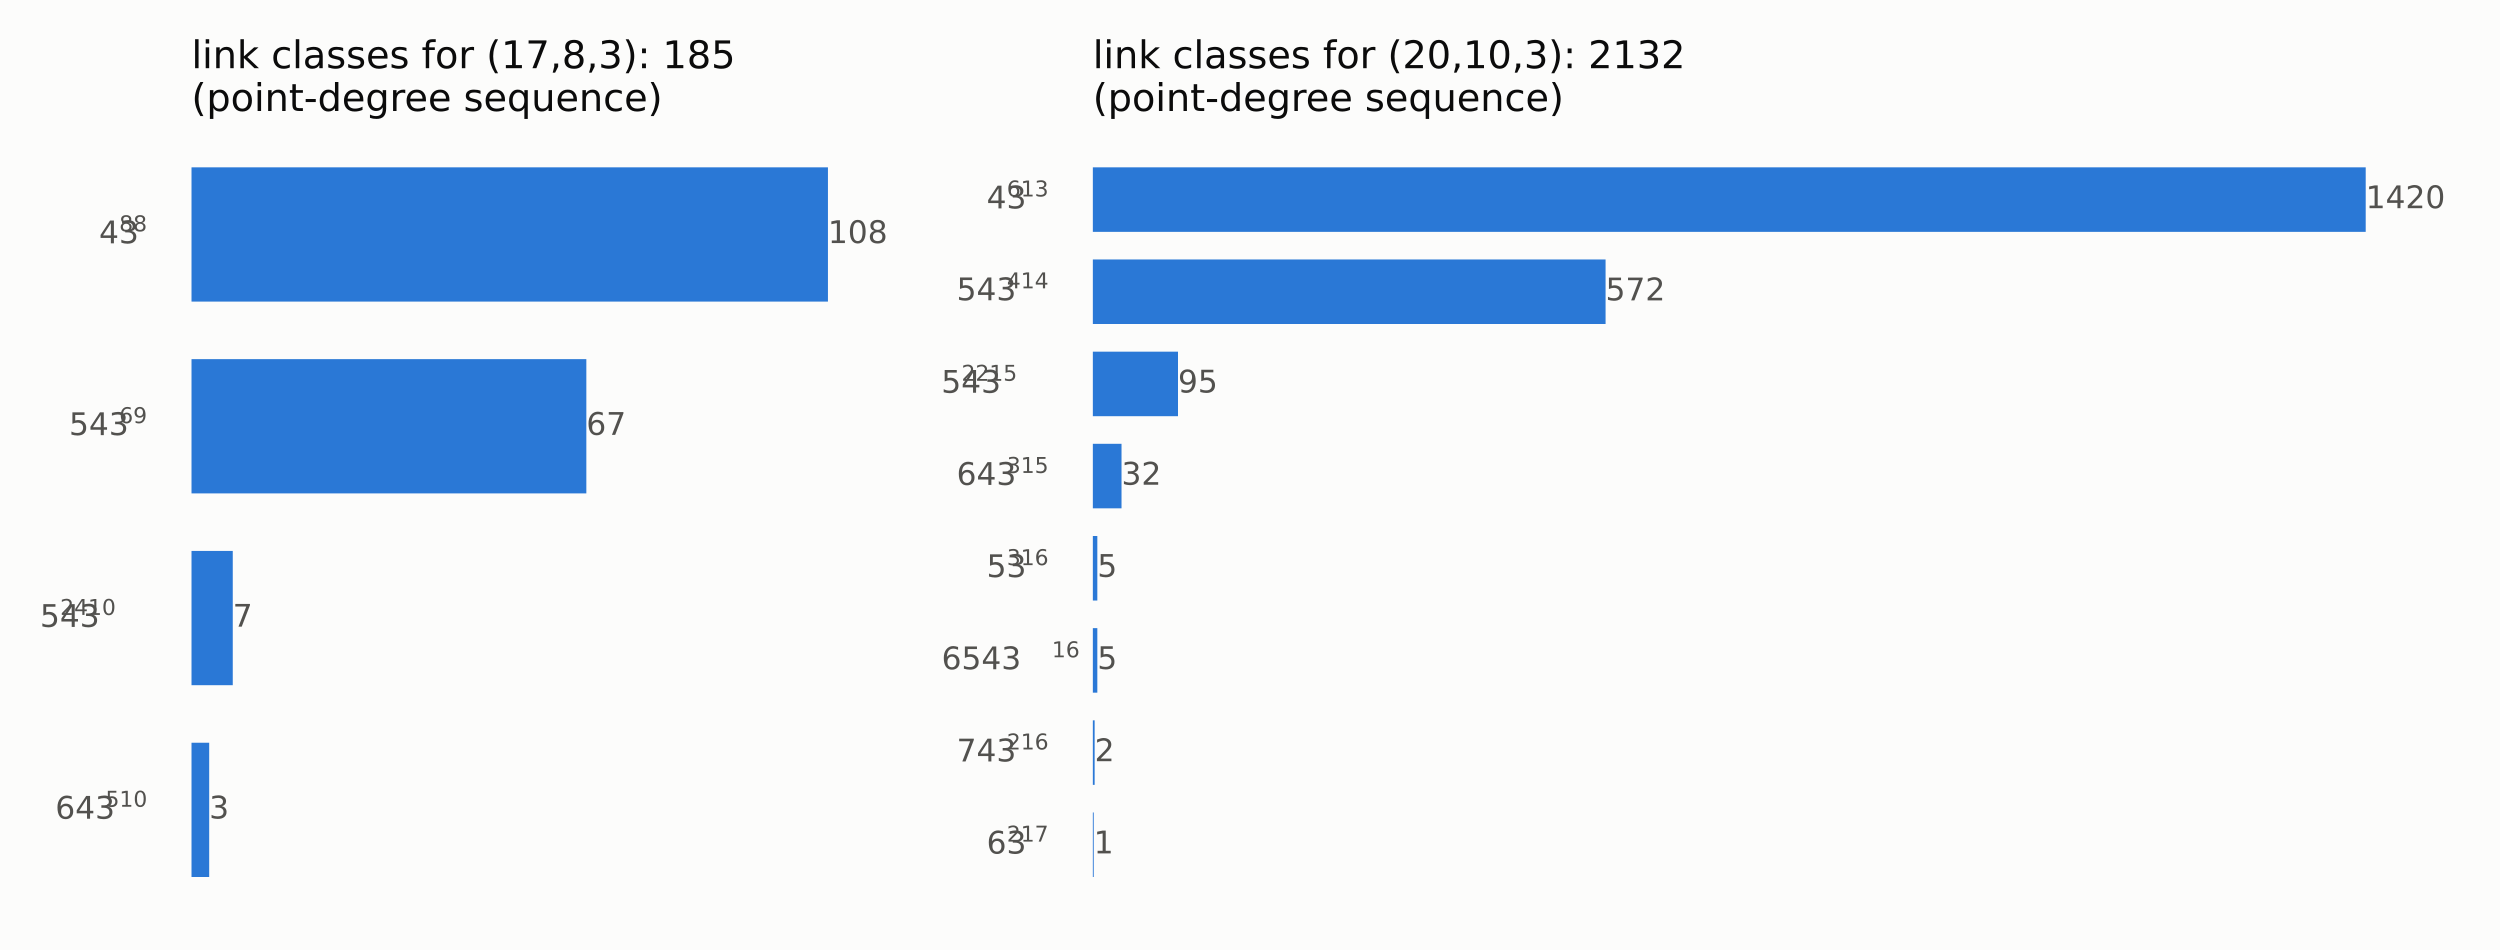
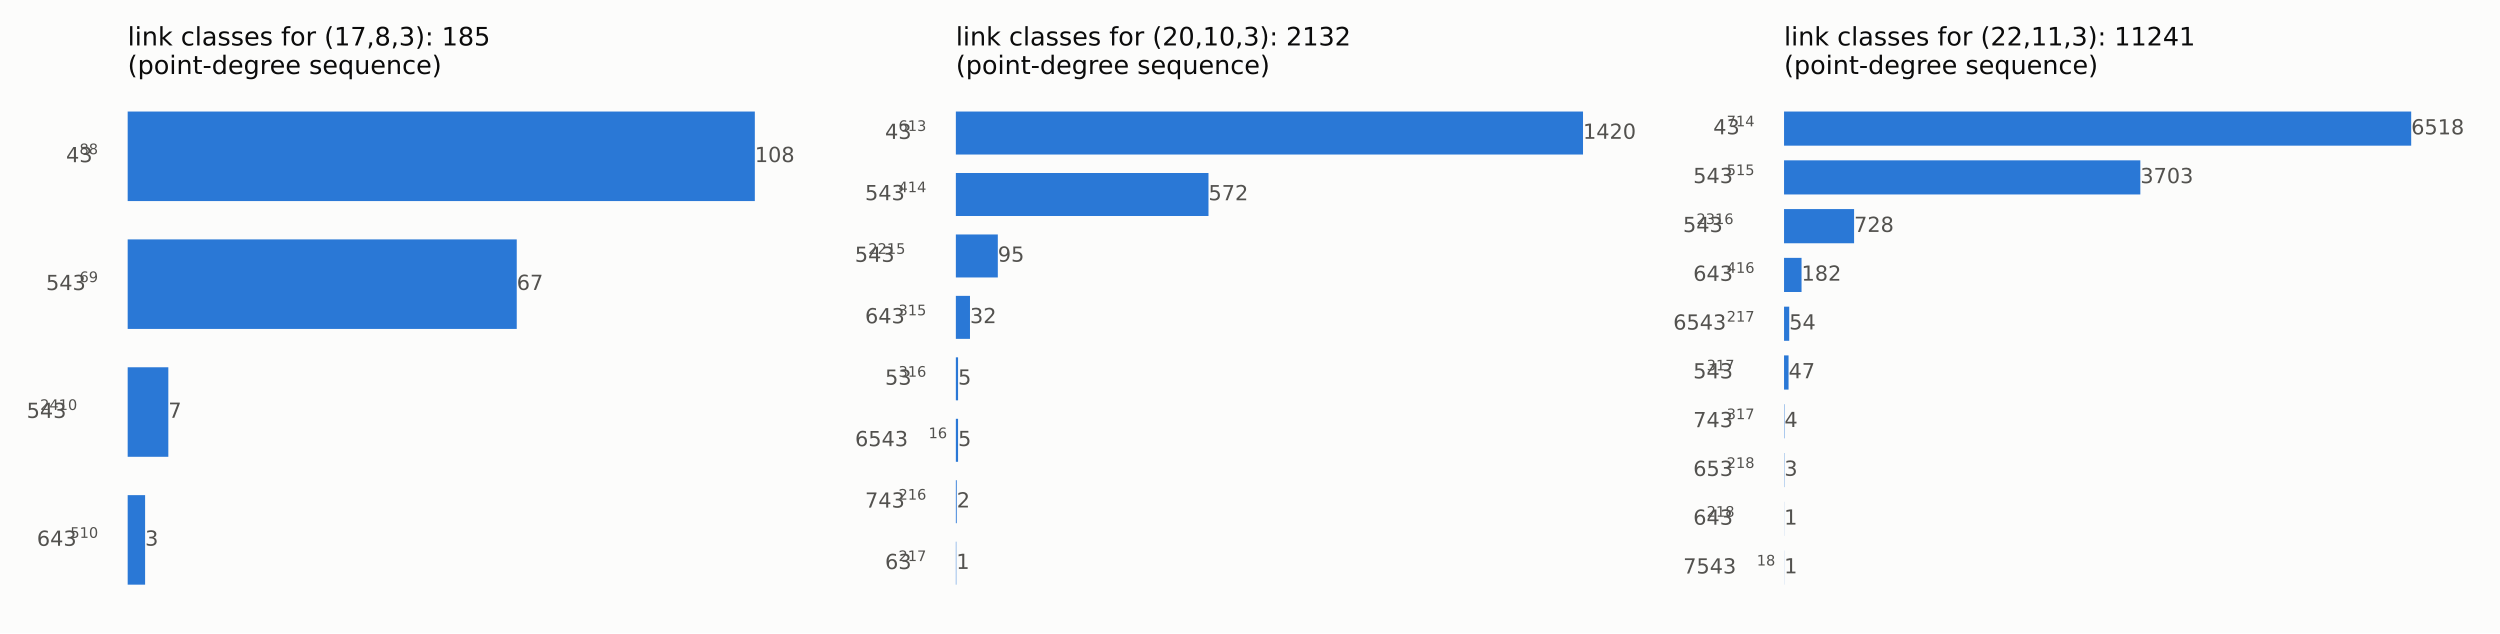
- <svg xmlns="http://www.w3.org/2000/svg" width="720pt" height="273.6pt" viewBox="0 0 720 273.6" version="1.1">
+ <svg xmlns="http://www.w3.org/2000/svg" width="1080pt" height="273.6pt" viewBox="0 0 1080 273.6" version="1.1">
  <defs>
    <style type="text/css">*{stroke-linejoin: round; stroke-linecap: butt}</style>
  </defs>
  <g id="figure_1">
    <g id="patch_1">
-       <path d="M 0 273.6  L 720 273.6  L 720 0  L 0 0  z " style="fill: #fcfcfb" />
+       <path d="M 0 273.6  L 1080 273.6  L 1080 0  L 0 0  z " style="fill: #fcfcfb" />
    </g>
    <g id="axes_1">
      <g id="patch_2">
-         <path d="M 55.156 262.8  L 247.614 262.8  L 247.614 37.968  L 55.156 37.968  z " style="fill: #fcfcfb" />
+         <path d="M 55.156 262.8  L 339.636 262.8  L 339.636 37.968  L 55.156 37.968  z " style="fill: #fcfcfb" />
      </g>
      <g id="patch_3">
-         <path d="M 55.156 48.188  L 238.449 48.188  L 238.449 86.857  L 55.156 86.857  z " clip-path="url(#p314d32ff10)" style="fill: #2a78d6" />
+         <path d="M 55.156 48.188  L 326.089 48.188  L 326.089 86.857  L 55.156 86.857  z " clip-path="url(#p223e3709e6)" style="fill: #2a78d6" />
      </g>
      <g id="patch_4">
-         <path d="M 55.156 103.429  L 168.866 103.429  L 168.866 142.098  L 55.156 142.098  z " clip-path="url(#p314d32ff10)" style="fill: #2a78d6" />
+         <path d="M 55.156 103.429  L 223.235 103.429  L 223.235 142.098  L 55.156 142.098  z " clip-path="url(#p223e3709e6)" style="fill: #2a78d6" />
      </g>
      <g id="patch_5">
-         <path d="M 55.156 158.67  L 67.036 158.67  L 67.036 197.339  L 55.156 197.339  z " clip-path="url(#p314d32ff10)" style="fill: #2a78d6" />
+         <path d="M 55.156 158.67  L 72.717 158.67  L 72.717 197.339  L 55.156 197.339  z " clip-path="url(#p223e3709e6)" style="fill: #2a78d6" />
      </g>
      <g id="patch_6">
-         <path d="M 55.156 213.911  L 60.248 213.911  L 60.248 252.58  L 55.156 252.58  z " clip-path="url(#p314d32ff10)" style="fill: #2a78d6" />
+         <path d="M 55.156 213.911  L 62.682 213.911  L 62.682 252.58  L 55.156 252.58  z " clip-path="url(#p223e3709e6)" style="fill: #2a78d6" />
      </g>
      <g id="matplotlib.axis_1" />
      <g id="matplotlib.axis_2">
        <g id="ytick_1">
          <g id="line2d_1" />
          <g id="text_1">
            <g style="fill: #52514e" transform="translate(28.52625 70.94138)">
              <text>
                <tspan style="font: 9px 'DejaVu Sans'" x="0 12.989" y="-0.873">43</tspan>
                <tspan style="font: 6.3px 'DejaVu Sans'" x="5.812 18.801" y="-4.319">88</tspan>
              </text>
            </g>
          </g>
        </g>
        <g id="ytick_2">
          <g id="line2d_2" />
          <g id="text_2">
            <g style="fill: #52514e" transform="translate(19.88625 126.1827)">
              <text>
                <tspan style="font: 9px 'DejaVu Sans'" x="0 8.648 21.637" y="-0.873">543</tspan>
                <tspan style="font: 6.3px 'DejaVu Sans'" x="14.461 27.45" y="-4.319">69</tspan>
              </text>
            </g>
          </g>
        </g>
        <g id="ytick_3">
          <g id="line2d_3" />
          <g id="text_3">
            <g style="fill: #52514e" transform="translate(11.51625 181.4239)">
              <text>
                <tspan style="font: 9px 'DejaVu Sans'" x="0 12.989 25.978" y="-0.873">543</tspan>
                <tspan style="font: 6.3px 'DejaVu Sans'" x="5.812 18.801 31.79 35.798" y="-4.319">2410</tspan>
              </text>
            </g>
          </g>
        </g>
        <g id="ytick_4">
          <g id="line2d_4" />
          <g id="text_4">
            <g style="fill: #52514e" transform="translate(15.92625 236.6652)">
              <text>
                <tspan style="font: 9px 'DejaVu Sans'" x="0 8.648 21.637" y="-0.873">643</tspan>
                <tspan style="font: 6.3px 'DejaVu Sans'" x="14.461 27.45 31.458" y="-4.319">510</tspan>
              </text>
            </g>
          </g>
        </g>
      </g>
      <g id="text_5">
-         <text style="fill: #52514e; font: 9px 'DejaVu Sans'; text-anchor: start" x="238.449" y="70.006" transform="rotate(-0 238.4489 70.00552)"> 108</text>
+         <text style="fill: #52514e; font: 9px 'DejaVu Sans'; text-anchor: start" x="326.089" y="70.006" transform="rotate(-0 326.0894 70.00552)"> 108</text>
      </g>
      <g id="text_6">
-         <text style="fill: #52514e; font: 9px 'DejaVu Sans'; text-anchor: start" x="168.866" y="125.247" transform="rotate(-0 168.8656 125.2468)"> 67</text>
+         <text style="fill: #52514e; font: 9px 'DejaVu Sans'; text-anchor: start" x="223.235" y="125.247" transform="rotate(-0 223.2351 125.2468)"> 67</text>
      </g>
      <g id="text_7">
-         <text style="fill: #52514e; font: 9px 'DejaVu Sans'; text-anchor: start" x="67.036" y="180.488" transform="rotate(-0 67.03633 180.4881)"> 7</text>
+         <text style="fill: #52514e; font: 9px 'DejaVu Sans'; text-anchor: start" x="72.717" y="180.488" transform="rotate(-0 72.71673 180.4881)"> 7</text>
      </g>
      <g id="text_8">
-         <text style="fill: #52514e; font: 9px 'DejaVu Sans'; text-anchor: start" x="60.248" y="235.729" transform="rotate(-0 60.24771 235.7294)"> 3</text>
+         <text style="fill: #52514e; font: 9px 'DejaVu Sans'; text-anchor: start" x="62.682" y="235.729" transform="rotate(-0 62.68217 235.7294)"> 3</text>
      </g>
      <g id="text_9">
        <text style="fill: #0b0b0b; font: 11px 'DejaVu Sans'" transform="translate(55.15625 19.65041)">link classes for (17,8,3): 185</text>
        <text style="fill: #0b0b0b; font: 11px 'DejaVu Sans'" transform="translate(55.15625 31.968)">(point-degree sequence)</text>
      </g>
    </g>
    <g id="axes_2">
      <g id="patch_7">
-         <path d="M 314.739 262.8  L 699.654 262.8  L 699.654 37.968  L 314.739 37.968  z " style="fill: #fcfcfb" />
+         <path d="M 412.93 262.8  L 697.409 262.8  L 697.409 37.968  L 412.93 37.968  z " style="fill: #fcfcfb" />
      </g>
      <g id="patch_8">
-         <path d="M 314.739 48.188  L 681.325 48.188  L 681.325 66.769  L 314.739 66.769  z " clip-path="url(#pff140de016)" style="fill: #2a78d6" />
+         <path d="M 412.93 48.188  L 683.863 48.188  L 683.863 66.769  L 412.93 66.769  z " clip-path="url(#pb1ab88e743)" style="fill: #2a78d6" />
      </g>
      <g id="patch_9">
-         <path d="M 314.739 74.732  L 462.406 74.732  L 462.406 93.313  L 314.739 93.313  z " clip-path="url(#pff140de016)" style="fill: #2a78d6" />
+         <path d="M 412.93 74.732  L 522.066 74.732  L 522.066 93.313  L 412.93 93.313  z " clip-path="url(#pb1ab88e743)" style="fill: #2a78d6" />
      </g>
      <g id="patch_10">
-         <path d="M 314.739 101.277  L 339.264 101.277  L 339.264 119.858  L 314.739 119.858  z " clip-path="url(#pff140de016)" style="fill: #2a78d6" />
+         <path d="M 412.93 101.277  L 431.055 101.277  L 431.055 119.858  L 412.93 119.858  z " clip-path="url(#pb1ab88e743)" style="fill: #2a78d6" />
      </g>
      <g id="patch_11">
-         <path d="M 314.739 127.821  L 323 127.821  L 323 146.402  L 314.739 146.402  z " clip-path="url(#pff140de016)" style="fill: #2a78d6" />
+         <path d="M 412.93 127.821  L 419.035 127.821  L 419.035 146.402  L 412.93 146.402  z " clip-path="url(#pb1ab88e743)" style="fill: #2a78d6" />
      </g>
      <g id="patch_12">
-         <path d="M 314.739 154.366  L 316.03 154.366  L 316.03 172.947  L 314.739 172.947  z " clip-path="url(#pff140de016)" style="fill: #2a78d6" />
+         <path d="M 412.93 154.366  L 413.884 154.366  L 413.884 172.947  L 412.93 172.947  z " clip-path="url(#pb1ab88e743)" style="fill: #2a78d6" />
      </g>
      <g id="patch_13">
-         <path d="M 314.739 180.91  L 316.03 180.91  L 316.03 199.491  L 314.739 199.491  z " clip-path="url(#pff140de016)" style="fill: #2a78d6" />
+         <path d="M 412.93 180.91  L 413.884 180.91  L 413.884 199.491  L 412.93 199.491  z " clip-path="url(#pb1ab88e743)" style="fill: #2a78d6" />
      </g>
      <g id="patch_14">
-         <path d="M 314.739 207.455  L 315.256 207.455  L 315.256 226.036  L 314.739 226.036  z " clip-path="url(#pff140de016)" style="fill: #2a78d6" />
+         <path d="M 412.93 207.455  L 413.311 207.455  L 413.311 226.036  L 412.93 226.036  z " clip-path="url(#pb1ab88e743)" style="fill: #2a78d6" />
      </g>
      <g id="patch_15">
-         <path d="M 314.739 233.999  L 314.997 233.999  L 314.997 252.58  L 314.739 252.58  z " clip-path="url(#pff140de016)" style="fill: #2a78d6" />
+         <path d="M 412.93 233.999  L 413.12 233.999  L 413.12 252.58  L 412.93 252.58  z " clip-path="url(#pb1ab88e743)" style="fill: #2a78d6" />
      </g>
      <g id="matplotlib.axis_3" />
      <g id="matplotlib.axis_4">
        <g id="ytick_5">
          <g id="line2d_5" />
          <g id="text_10">
-             <g style="fill: #52514e" transform="translate(284.1493 60.89751)">
+             <g style="fill: #52514e" transform="translate(382.3396 60.89751)">
              <text>
                <tspan style="font: 9px 'DejaVu Sans'" x="0 12.989" y="-0.873">43</tspan>
                <tspan style="font: 6.3px 'DejaVu Sans'" x="5.812 18.801 22.809" y="-4.319">613</tspan>
              </text>
            </g>
          </g>
        </g>
        <g id="ytick_6">
          <g id="line2d_6" />
          <g id="text_11">
-             <g style="fill: #52514e" transform="translate(275.5093 87.44202)">
+             <g style="fill: #52514e" transform="translate(373.6996 87.44202)">
              <text>
                <tspan style="font: 9px 'DejaVu Sans'" x="0 8.648 21.637" y="-0.961">543</tspan>
                <tspan style="font: 6.3px 'DejaVu Sans'" x="14.461 27.45 31.458" y="-4.406">414</tspan>
              </text>
            </g>
          </g>
        </g>
        <g id="ytick_7">
          <g id="line2d_7" />
          <g id="text_12">
-             <g style="fill: #52514e" transform="translate(271.0993 113.9865)">
+             <g style="fill: #52514e" transform="translate(369.2896 113.9865)">
              <text>
                <tspan style="font: 9px 'DejaVu Sans'" x="0 12.989 25.978" y="-0.873">543</tspan>
                <tspan style="font: 6.3px 'DejaVu Sans'" x="5.812 18.801 31.79 35.798" y="-4.319">2215</tspan>
              </text>
            </g>
          </g>
        </g>
        <g id="ytick_8">
          <g id="line2d_8" />
          <g id="text_13">
-             <g style="fill: #52514e" transform="translate(275.5093 140.531)">
+             <g style="fill: #52514e" transform="translate(373.6996 140.531)">
              <text>
                <tspan style="font: 9px 'DejaVu Sans'" x="0 8.648 21.637" y="-0.873">643</tspan>
                <tspan style="font: 6.3px 'DejaVu Sans'" x="14.461 27.45 31.458" y="-4.319">315</tspan>
              </text>
            </g>
          </g>
        </g>
        <g id="ytick_9">
          <g id="line2d_9" />
          <g id="text_14">
-             <g style="fill: #52514e" transform="translate(284.1493 167.0756)">
+             <g style="fill: #52514e" transform="translate(382.3396 167.0756)">
              <text>
                <tspan style="font: 9px 'DejaVu Sans'" x="0 12.989" y="-0.873">53</tspan>
                <tspan style="font: 6.3px 'DejaVu Sans'" x="5.812 18.801 22.809" y="-4.319">316</tspan>
              </text>
            </g>
          </g>
        </g>
        <g id="ytick_10">
          <g id="line2d_10" />
          <g id="text_15">
-             <g style="fill: #52514e" transform="translate(271.1893 193.6201)">
+             <g style="fill: #52514e" transform="translate(369.3796 193.6201)">
              <text>
                <tspan style="font: 9px 'DejaVu Sans'" x="0 8.648 17.297 25.945" y="-0.873">6543</tspan>
                <tspan style="font: 6.3px 'DejaVu Sans'" x="31.757 35.766" y="-4.319">16</tspan>
              </text>
            </g>
          </g>
        </g>
        <g id="ytick_11">
          <g id="line2d_11" />
          <g id="text_16">
-             <g style="fill: #52514e" transform="translate(275.5093 220.1646)">
+             <g style="fill: #52514e" transform="translate(373.6996 220.1646)">
              <text>
                <tspan style="font: 9px 'DejaVu Sans'" x="0 8.648 21.637" y="-0.873">743</tspan>
                <tspan style="font: 6.3px 'DejaVu Sans'" x="14.461 27.45 31.458" y="-4.319">216</tspan>
              </text>
            </g>
          </g>
        </g>
        <g id="ytick_12">
          <g id="line2d_12" />
          <g id="text_17">
-             <g style="fill: #52514e" transform="translate(284.1493 246.7091)">
+             <g style="fill: #52514e" transform="translate(382.3396 246.7091)">
              <text>
                <tspan style="font: 9px 'DejaVu Sans'" x="0 12.989" y="-0.873">63</tspan>
                <tspan style="font: 6.3px 'DejaVu Sans'" x="5.812 18.801 22.809" y="-4.319">217</tspan>
              </text>
            </g>
          </g>
        </g>
      </g>
      <g id="text_18">
-         <text style="fill: #52514e; font: 9px 'DejaVu Sans'; text-anchor: start" x="681.325" y="59.962" transform="rotate(-0 681.3246 59.96165)"> 1420</text>
+         <text style="fill: #52514e; font: 9px 'DejaVu Sans'; text-anchor: start" x="683.863" y="59.962" transform="rotate(-0 683.8627 59.96165)"> 1420</text>
      </g>
      <g id="text_19">
-         <text style="fill: #52514e; font: 9px 'DejaVu Sans'; text-anchor: start" x="462.406" y="86.506" transform="rotate(-0 462.4061 86.50616)"> 572</text>
+         <text style="fill: #52514e; font: 9px 'DejaVu Sans'; text-anchor: start" x="522.066" y="86.506" transform="rotate(-0 522.066 86.50616)"> 572</text>
      </g>
      <g id="text_20">
-         <text style="fill: #52514e; font: 9px 'DejaVu Sans'; text-anchor: start" x="339.264" y="113.051" transform="rotate(-0 339.2644 113.0507)"> 95</text>
+         <text style="fill: #52514e; font: 9px 'DejaVu Sans'; text-anchor: start" x="431.055" y="113.051" transform="rotate(-0 431.0554 113.0507)"> 95</text>
      </g>
      <g id="text_21">
-         <text style="fill: #52514e; font: 9px 'DejaVu Sans'; text-anchor: start" x="323" y="139.595" transform="rotate(-0 323.0004 139.5952)"> 32</text>
+         <text style="fill: #52514e; font: 9px 'DejaVu Sans'; text-anchor: start" x="419.035" y="139.595" transform="rotate(-0 419.0351 139.5952)"> 32</text>
      </g>
      <g id="text_22">
-         <text style="fill: #52514e; font: 9px 'DejaVu Sans'; text-anchor: start" x="316.03" y="166.14" transform="rotate(-0 316.0301 166.1397)"> 5</text>
+         <text style="fill: #52514e; font: 9px 'DejaVu Sans'; text-anchor: start" x="413.884" y="166.14" transform="rotate(-0 413.8836 166.1397)"> 5</text>
      </g>
      <g id="text_23">
-         <text style="fill: #52514e; font: 9px 'DejaVu Sans'; text-anchor: start" x="316.03" y="192.684" transform="rotate(-0 316.0301 192.6842)"> 5</text>
+         <text style="fill: #52514e; font: 9px 'DejaVu Sans'; text-anchor: start" x="413.884" y="192.684" transform="rotate(-0 413.8836 192.6842)"> 5</text>
      </g>
      <g id="text_24">
-         <text style="fill: #52514e; font: 9px 'DejaVu Sans'; text-anchor: start" x="315.256" y="219.229" transform="rotate(-0 315.2556 219.2287)"> 2</text>
+         <text style="fill: #52514e; font: 9px 'DejaVu Sans'; text-anchor: start" x="413.311" y="219.229" transform="rotate(-0 413.3112 219.2287)"> 2</text>
      </g>
      <g id="text_25">
-         <text style="fill: #52514e; font: 9px 'DejaVu Sans'; text-anchor: start" x="314.997" y="245.773" transform="rotate(-0 314.9975 245.7732)"> 1</text>
+         <text style="fill: #52514e; font: 9px 'DejaVu Sans'; text-anchor: start" x="413.12" y="245.773" transform="rotate(-0 413.1204 245.7732)"> 1</text>
      </g>
      <g id="text_26">
-         <text style="fill: #0b0b0b; font: 11px 'DejaVu Sans'" transform="translate(314.7393 19.65041)">link classes for (20,10,3): 2132</text>
-         <text style="fill: #0b0b0b; font: 11px 'DejaVu Sans'" transform="translate(314.7393 31.968)">(point-degree sequence)</text>
+         <text style="fill: #0b0b0b; font: 11px 'DejaVu Sans'" transform="translate(412.9296 19.65041)">link classes for (20,10,3): 2132</text>
+         <text style="fill: #0b0b0b; font: 11px 'DejaVu Sans'" transform="translate(412.9296 31.968)">(point-degree sequence)</text>
+       </g>
+     </g>
+     <g id="axes_3">
+       <g id="patch_16">
+         <path d="M 770.703 262.8  L 1055.183 262.8  L 1055.183 37.968  L 770.703 37.968  z " style="fill: #fcfcfb" />
+       </g>
+       <g id="patch_17">
+         <path d="M 770.703 48.188  L 1041.636 48.188  L 1041.636 62.938  L 770.703 62.938  z " clip-path="url(#pf495535762)" style="fill: #2a78d6" />
+       </g>
+       <g id="patch_18">
+         <path d="M 770.703 69.259  L 924.625 69.259  L 924.625 84.009  L 770.703 84.009  z " clip-path="url(#pf495535762)" style="fill: #2a78d6" />
+       </g>
+       <g id="patch_19">
+         <path d="M 770.703 90.33  L 800.964 90.33  L 800.964 105.08  L 770.703 105.08  z " clip-path="url(#pf495535762)" style="fill: #2a78d6" />
+       </g>
+       <g id="patch_20">
+         <path d="M 770.703 111.402  L 778.268 111.402  L 778.268 126.152  L 770.703 126.152  z " clip-path="url(#pf495535762)" style="fill: #2a78d6" />
+       </g>
+       <g id="patch_21">
+         <path d="M 770.703 132.473  L 772.947 132.473  L 772.947 147.223  L 770.703 147.223  z " clip-path="url(#pf495535762)" style="fill: #2a78d6" />
+       </g>
+       <g id="patch_22">
+         <path d="M 770.703 153.545  L 772.657 153.545  L 772.657 168.295  L 770.703 168.295  z " clip-path="url(#pf495535762)" style="fill: #2a78d6" />
+       </g>
+       <g id="patch_23">
+         <path d="M 770.703 174.616  L 770.869 174.616  L 770.869 189.366  L 770.703 189.366  z " clip-path="url(#pf495535762)" style="fill: #2a78d6" />
+       </g>
+       <g id="patch_24">
+         <path d="M 770.703 195.688  L 770.828 195.688  L 770.828 210.438  L 770.703 210.438  z " clip-path="url(#pf495535762)" style="fill: #2a78d6" />
+       </g>
+       <g id="patch_25">
+         <path d="M 770.703 216.759  L 770.744 216.759  L 770.744 231.509  L 770.703 231.509  z " clip-path="url(#pf495535762)" style="fill: #2a78d6" />
+       </g>
+       <g id="patch_26">
+         <path d="M 770.703 237.83  L 770.744 237.83  L 770.744 252.58  L 770.703 252.58  z " clip-path="url(#pf495535762)" style="fill: #2a78d6" />
+       </g>
+       <g id="matplotlib.axis_5" />
+       <g id="matplotlib.axis_6">
+         <g id="ytick_13">
+           <g id="line2d_13" />
+           <g id="text_27">
+             <g style="fill: #52514e" transform="translate(740.1129 58.98193)">
+               <text>
+                 <tspan style="font: 9px 'DejaVu Sans'" x="0 12.989" y="-0.961">43</tspan>
+                 <tspan style="font: 6.3px 'DejaVu Sans'" x="5.812 18.801 22.809" y="-4.406">714</tspan>
+               </text>
+             </g>
+           </g>
+         </g>
+         <g id="ytick_14">
+           <g id="line2d_14" />
+           <g id="text_28">
+             <g style="fill: #52514e" transform="translate(731.4729 80.05334)">
+               <text>
+                 <tspan style="font: 9px 'DejaVu Sans'" x="0 8.648 21.637" y="-0.961">543</tspan>
+                 <tspan style="font: 6.3px 'DejaVu Sans'" x="14.461 27.45 31.458" y="-4.406">515</tspan>
+               </text>
+             </g>
+           </g>
+         </g>
+         <g id="ytick_15">
+           <g id="line2d_15" />
+           <g id="text_29">
+             <g style="fill: #52514e" transform="translate(727.0629 101.1248)">
+               <text>
+                 <tspan style="font: 9px 'DejaVu Sans'" x="0 12.989 25.978" y="-0.873">543</tspan>
+                 <tspan style="font: 6.3px 'DejaVu Sans'" x="5.812 18.801 31.79 35.798" y="-4.319">2316</tspan>
+               </text>
+             </g>
+           </g>
+         </g>
+         <g id="ytick_16">
+           <g id="line2d_16" />
+           <g id="text_30">
+             <g style="fill: #52514e" transform="translate(731.4729 122.1962)">
+               <text>
+                 <tspan style="font: 9px 'DejaVu Sans'" x="0 8.648 21.637" y="-0.873">643</tspan>
+                 <tspan style="font: 6.3px 'DejaVu Sans'" x="14.461 27.45 31.458" y="-4.319">416</tspan>
+               </text>
+             </g>
+           </g>
+         </g>
+         <g id="ytick_17">
+           <g id="line2d_17" />
+           <g id="text_31">
+             <g style="fill: #52514e" transform="translate(722.8329 143.2676)">
+               <text>
+                 <tspan style="font: 9px 'DejaVu Sans'" x="0 8.648 17.297 30.286" y="-0.873">6543</tspan>
+                 <tspan style="font: 6.3px 'DejaVu Sans'" x="23.109 36.098 40.106" y="-4.319">217</tspan>
+               </text>
+             </g>
+           </g>
+         </g>
+         <g id="ytick_18">
+           <g id="line2d_18" />
+           <g id="text_32">
+             <g style="fill: #52514e" transform="translate(731.4729 164.339)">
+               <text>
+                 <tspan style="font: 9px 'DejaVu Sans'" x="0 12.989 21.637" y="-0.873">543</tspan>
+                 <tspan style="font: 6.3px 'DejaVu Sans'" x="5.812 27.45 31.458" y="-4.319">317</tspan>
+               </text>
+             </g>
+           </g>
+         </g>
+         <g id="ytick_19">
+           <g id="line2d_19" />
+           <g id="text_33">
+             <g style="fill: #52514e" transform="translate(731.4729 185.4104)">
+               <text>
+                 <tspan style="font: 9px 'DejaVu Sans'" x="0 8.648 21.637" y="-0.873">743</tspan>
+                 <tspan style="font: 6.3px 'DejaVu Sans'" x="14.461 27.45 31.458" y="-4.319">317</tspan>
+               </text>
+             </g>
+           </g>
+         </g>
+         <g id="ytick_20">
+           <g id="line2d_20" />
+           <g id="text_34">
+             <g style="fill: #52514e" transform="translate(731.4729 206.4818)">
+               <text>
+                 <tspan style="font: 9px 'DejaVu Sans'" x="0 8.648 21.637" y="-0.873">653</tspan>
+                 <tspan style="font: 6.3px 'DejaVu Sans'" x="14.461 27.45 31.458" y="-4.319">218</tspan>
+               </text>
+             </g>
+           </g>
+         </g>
+         <g id="ytick_21">
+           <g id="line2d_21" />
+           <g id="text_35">
+             <g style="fill: #52514e" transform="translate(731.4729 227.5532)">
+               <text>
+                 <tspan style="font: 9px 'DejaVu Sans'" x="0 12.989 21.637" y="-0.873">643</tspan>
+                 <tspan style="font: 6.3px 'DejaVu Sans'" x="5.812 27.45 31.458" y="-4.319">218</tspan>
+               </text>
+             </g>
+           </g>
+         </g>
+         <g id="ytick_22">
+           <g id="line2d_22" />
+           <g id="text_36">
+             <g style="fill: #52514e" transform="translate(727.1529 248.6247)">
+               <text>
+                 <tspan style="font: 9px 'DejaVu Sans'" x="0 8.648 17.297 25.945" y="-0.873">7543</tspan>
+                 <tspan style="font: 6.3px 'DejaVu Sans'" x="31.757 35.766" y="-4.319">18</tspan>
+               </text>
+             </g>
+           </g>
+         </g>
+       </g>
+       <g id="text_37">
+         <text style="fill: #52514e; font: 9px 'DejaVu Sans'; text-anchor: start" x="1041.636" y="58.046" transform="rotate(-0 1041.636 58.04607)"> 6518</text>
+       </g>
+       <g id="text_38">
+         <text style="fill: #52514e; font: 9px 'DejaVu Sans'; text-anchor: start" x="924.625" y="79.117" transform="rotate(-0 924.6252 79.11748)"> 3703</text>
+       </g>
+       <g id="text_39">
+         <text style="fill: #52514e; font: 9px 'DejaVu Sans'; text-anchor: start" x="800.964" y="100.189" transform="rotate(-0 800.9636 100.1889)"> 728</text>
+       </g>
+       <g id="text_40">
+         <text style="fill: #52514e; font: 9px 'DejaVu Sans'; text-anchor: start" x="778.268" y="121.26" transform="rotate(-0 778.2681 121.2603)"> 182</text>
+       </g>
+       <g id="text_41">
+         <text style="fill: #52514e; font: 9px 'DejaVu Sans'; text-anchor: start" x="772.947" y="142.332" transform="rotate(-0 772.9475 142.3317)"> 54</text>
+       </g>
+       <g id="text_42">
+         <text style="fill: #52514e; font: 9px 'DejaVu Sans'; text-anchor: start" x="772.657" y="163.403" transform="rotate(-0 772.6565 163.4031)"> 47</text>
+       </g>
+       <g id="text_43">
+         <text style="fill: #52514e; font: 9px 'DejaVu Sans'; text-anchor: start" x="770.869" y="184.475" transform="rotate(-0 770.8692 184.4746)"> 4</text>
+       </g>
+       <g id="text_44">
+         <text style="fill: #52514e; font: 9px 'DejaVu Sans'; text-anchor: start" x="770.828" y="205.546" transform="rotate(-0 770.8276 205.546)"> 3</text>
+       </g>
+       <g id="text_45">
+         <text style="fill: #52514e; font: 9px 'DejaVu Sans'; text-anchor: start" x="770.744" y="226.617" transform="rotate(-0 770.7445 226.6174)"> 1</text>
+       </g>
+       <g id="text_46">
+         <text style="fill: #52514e; font: 9px 'DejaVu Sans'; text-anchor: start" x="770.744" y="247.689" transform="rotate(-0 770.7445 247.6888)"> 1</text>
+       </g>
+       <g id="text_47">
+         <text style="fill: #0b0b0b; font: 11px 'DejaVu Sans'" transform="translate(770.7029 19.65041)">link classes for (22,11,3): 11241</text>
+         <text style="fill: #0b0b0b; font: 11px 'DejaVu Sans'" transform="translate(770.7029 31.968)">(point-degree sequence)</text>
      </g>
    </g>
  </g>
  <defs>
-     <clipPath id="p314d32ff10">
-       <rect x="55.156" y="37.968" width="192.457" height="224.832" />
+     <clipPath id="p223e3709e6">
+       <rect x="55.156" y="37.968" width="284.48" height="224.832" />
    </clipPath>
-     <clipPath id="pff140de016">
-       <rect x="314.739" y="37.968" width="384.915" height="224.832" />
+     <clipPath id="pb1ab88e743">
+       <rect x="412.93" y="37.968" width="284.48" height="224.832" />
+     </clipPath>
+     <clipPath id="pf495535762">
+       <rect x="770.703" y="37.968" width="284.48" height="224.832" />
    </clipPath>
  </defs>
</svg>
